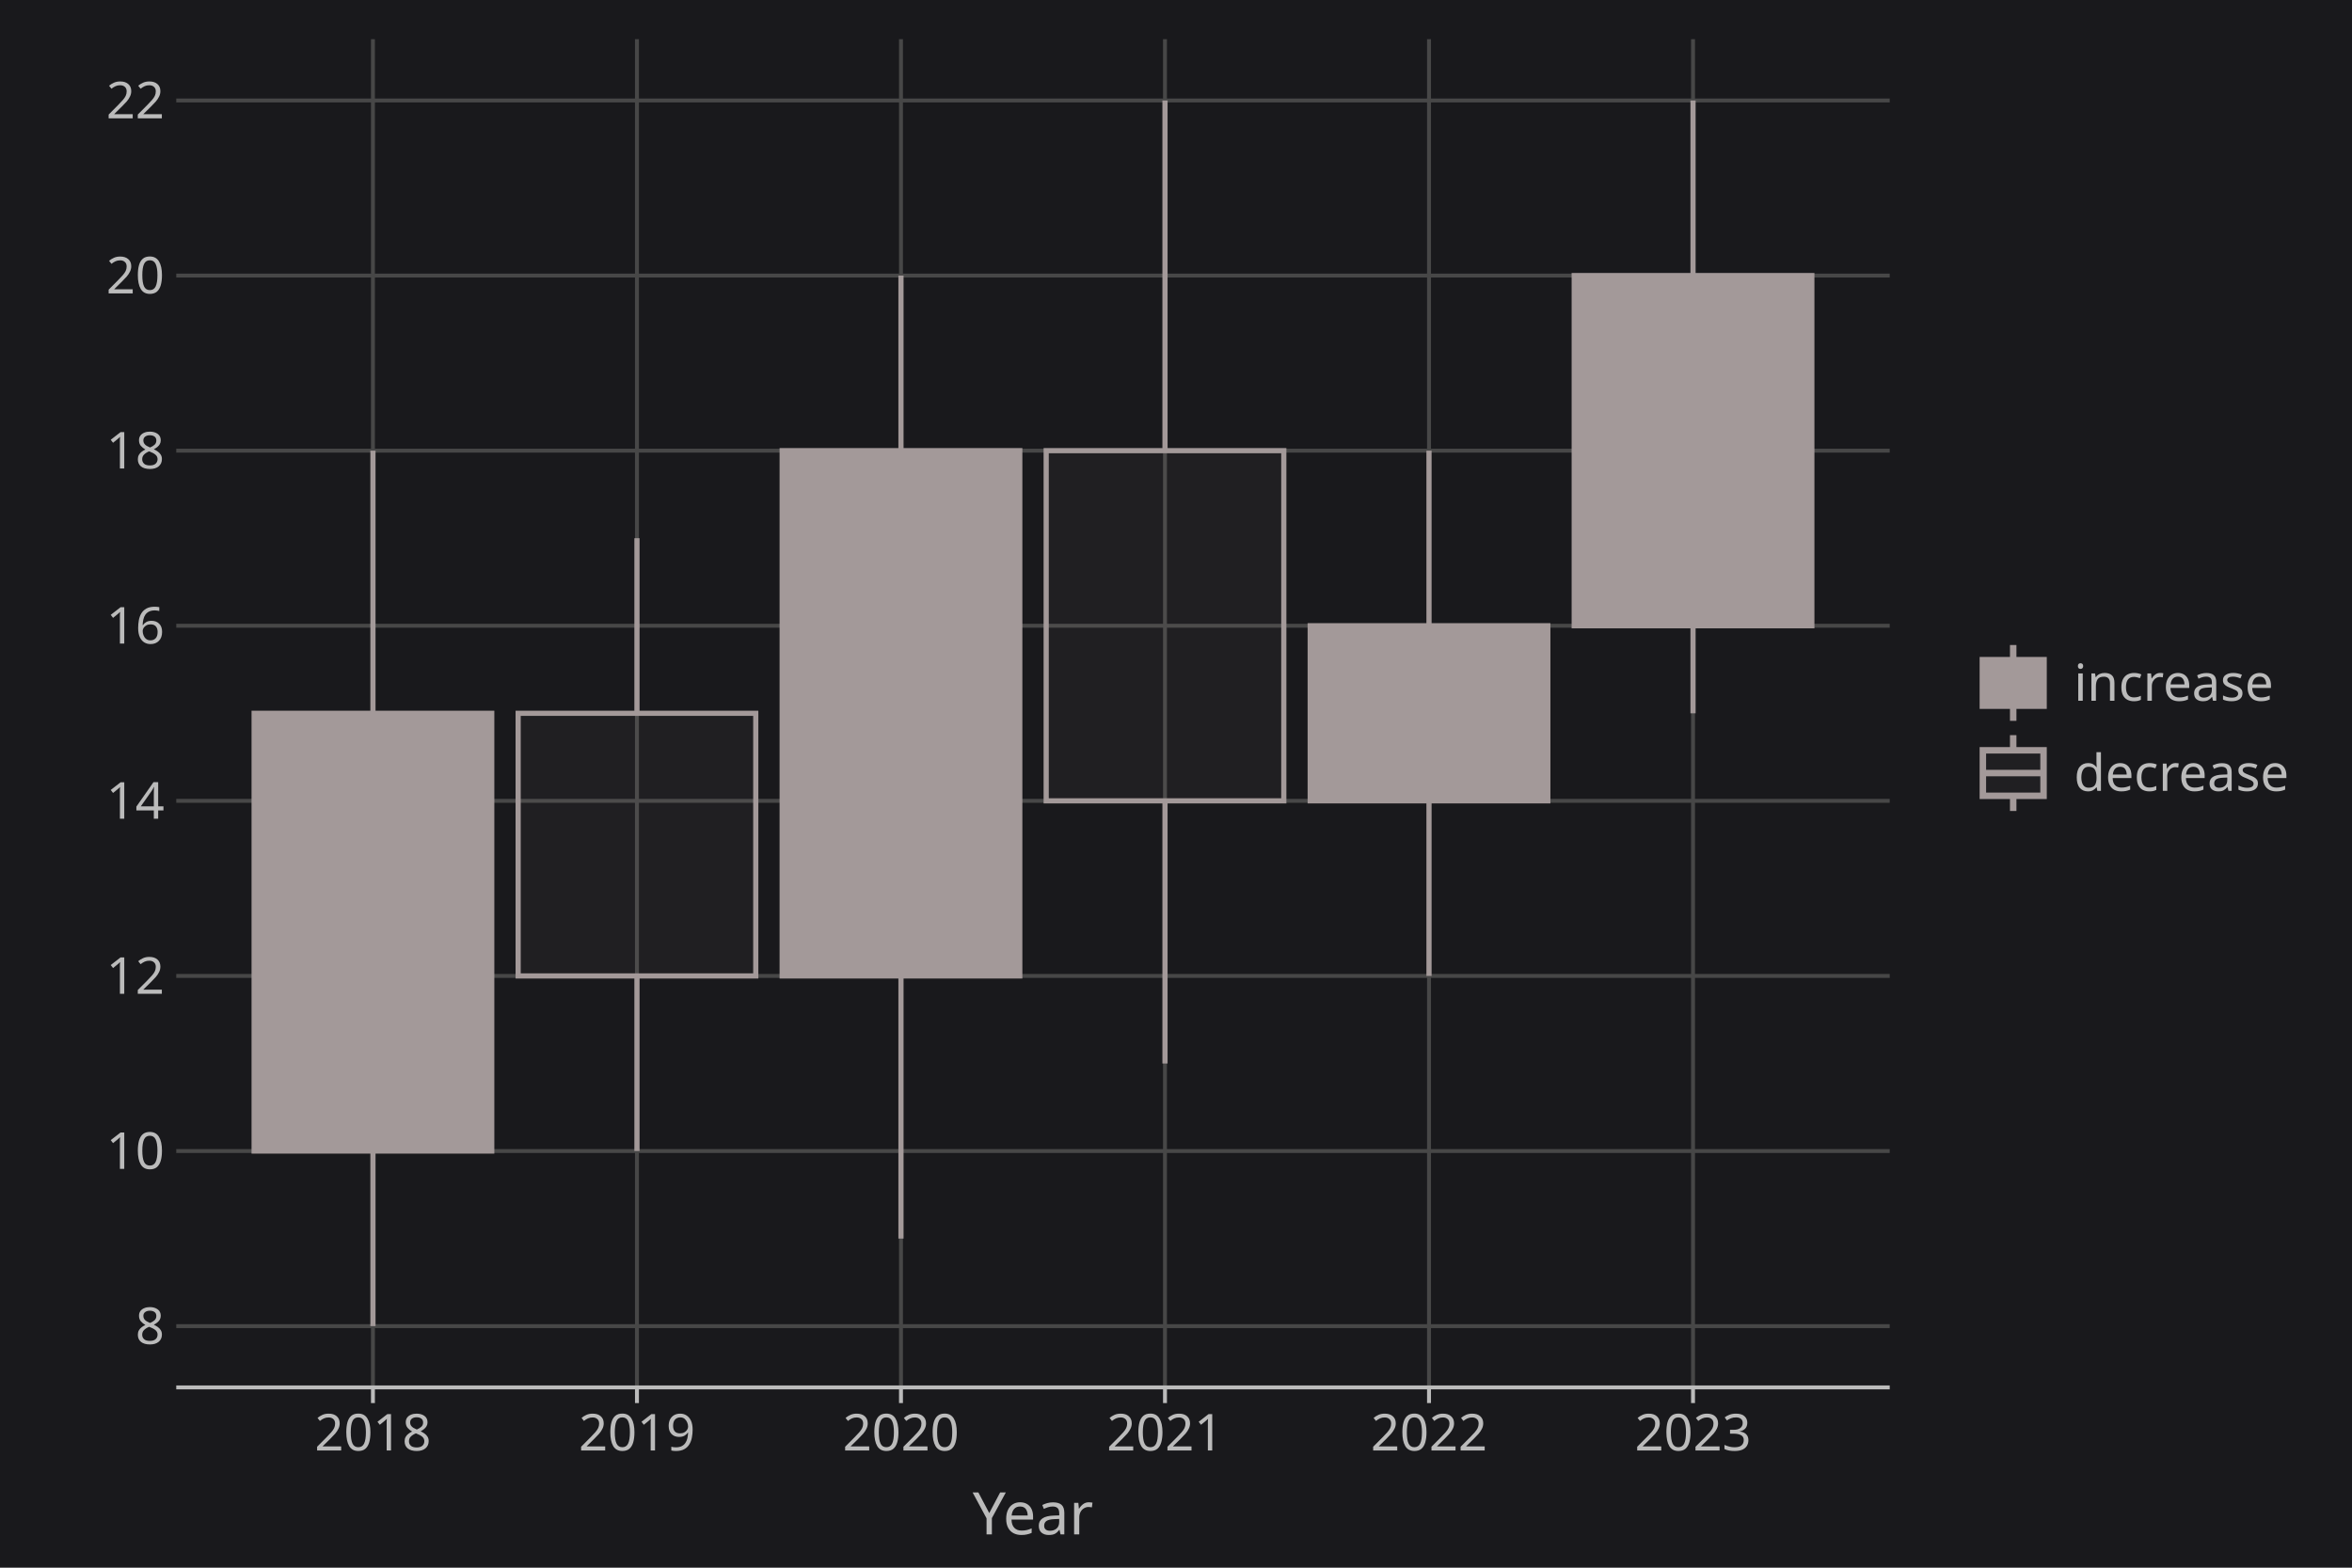
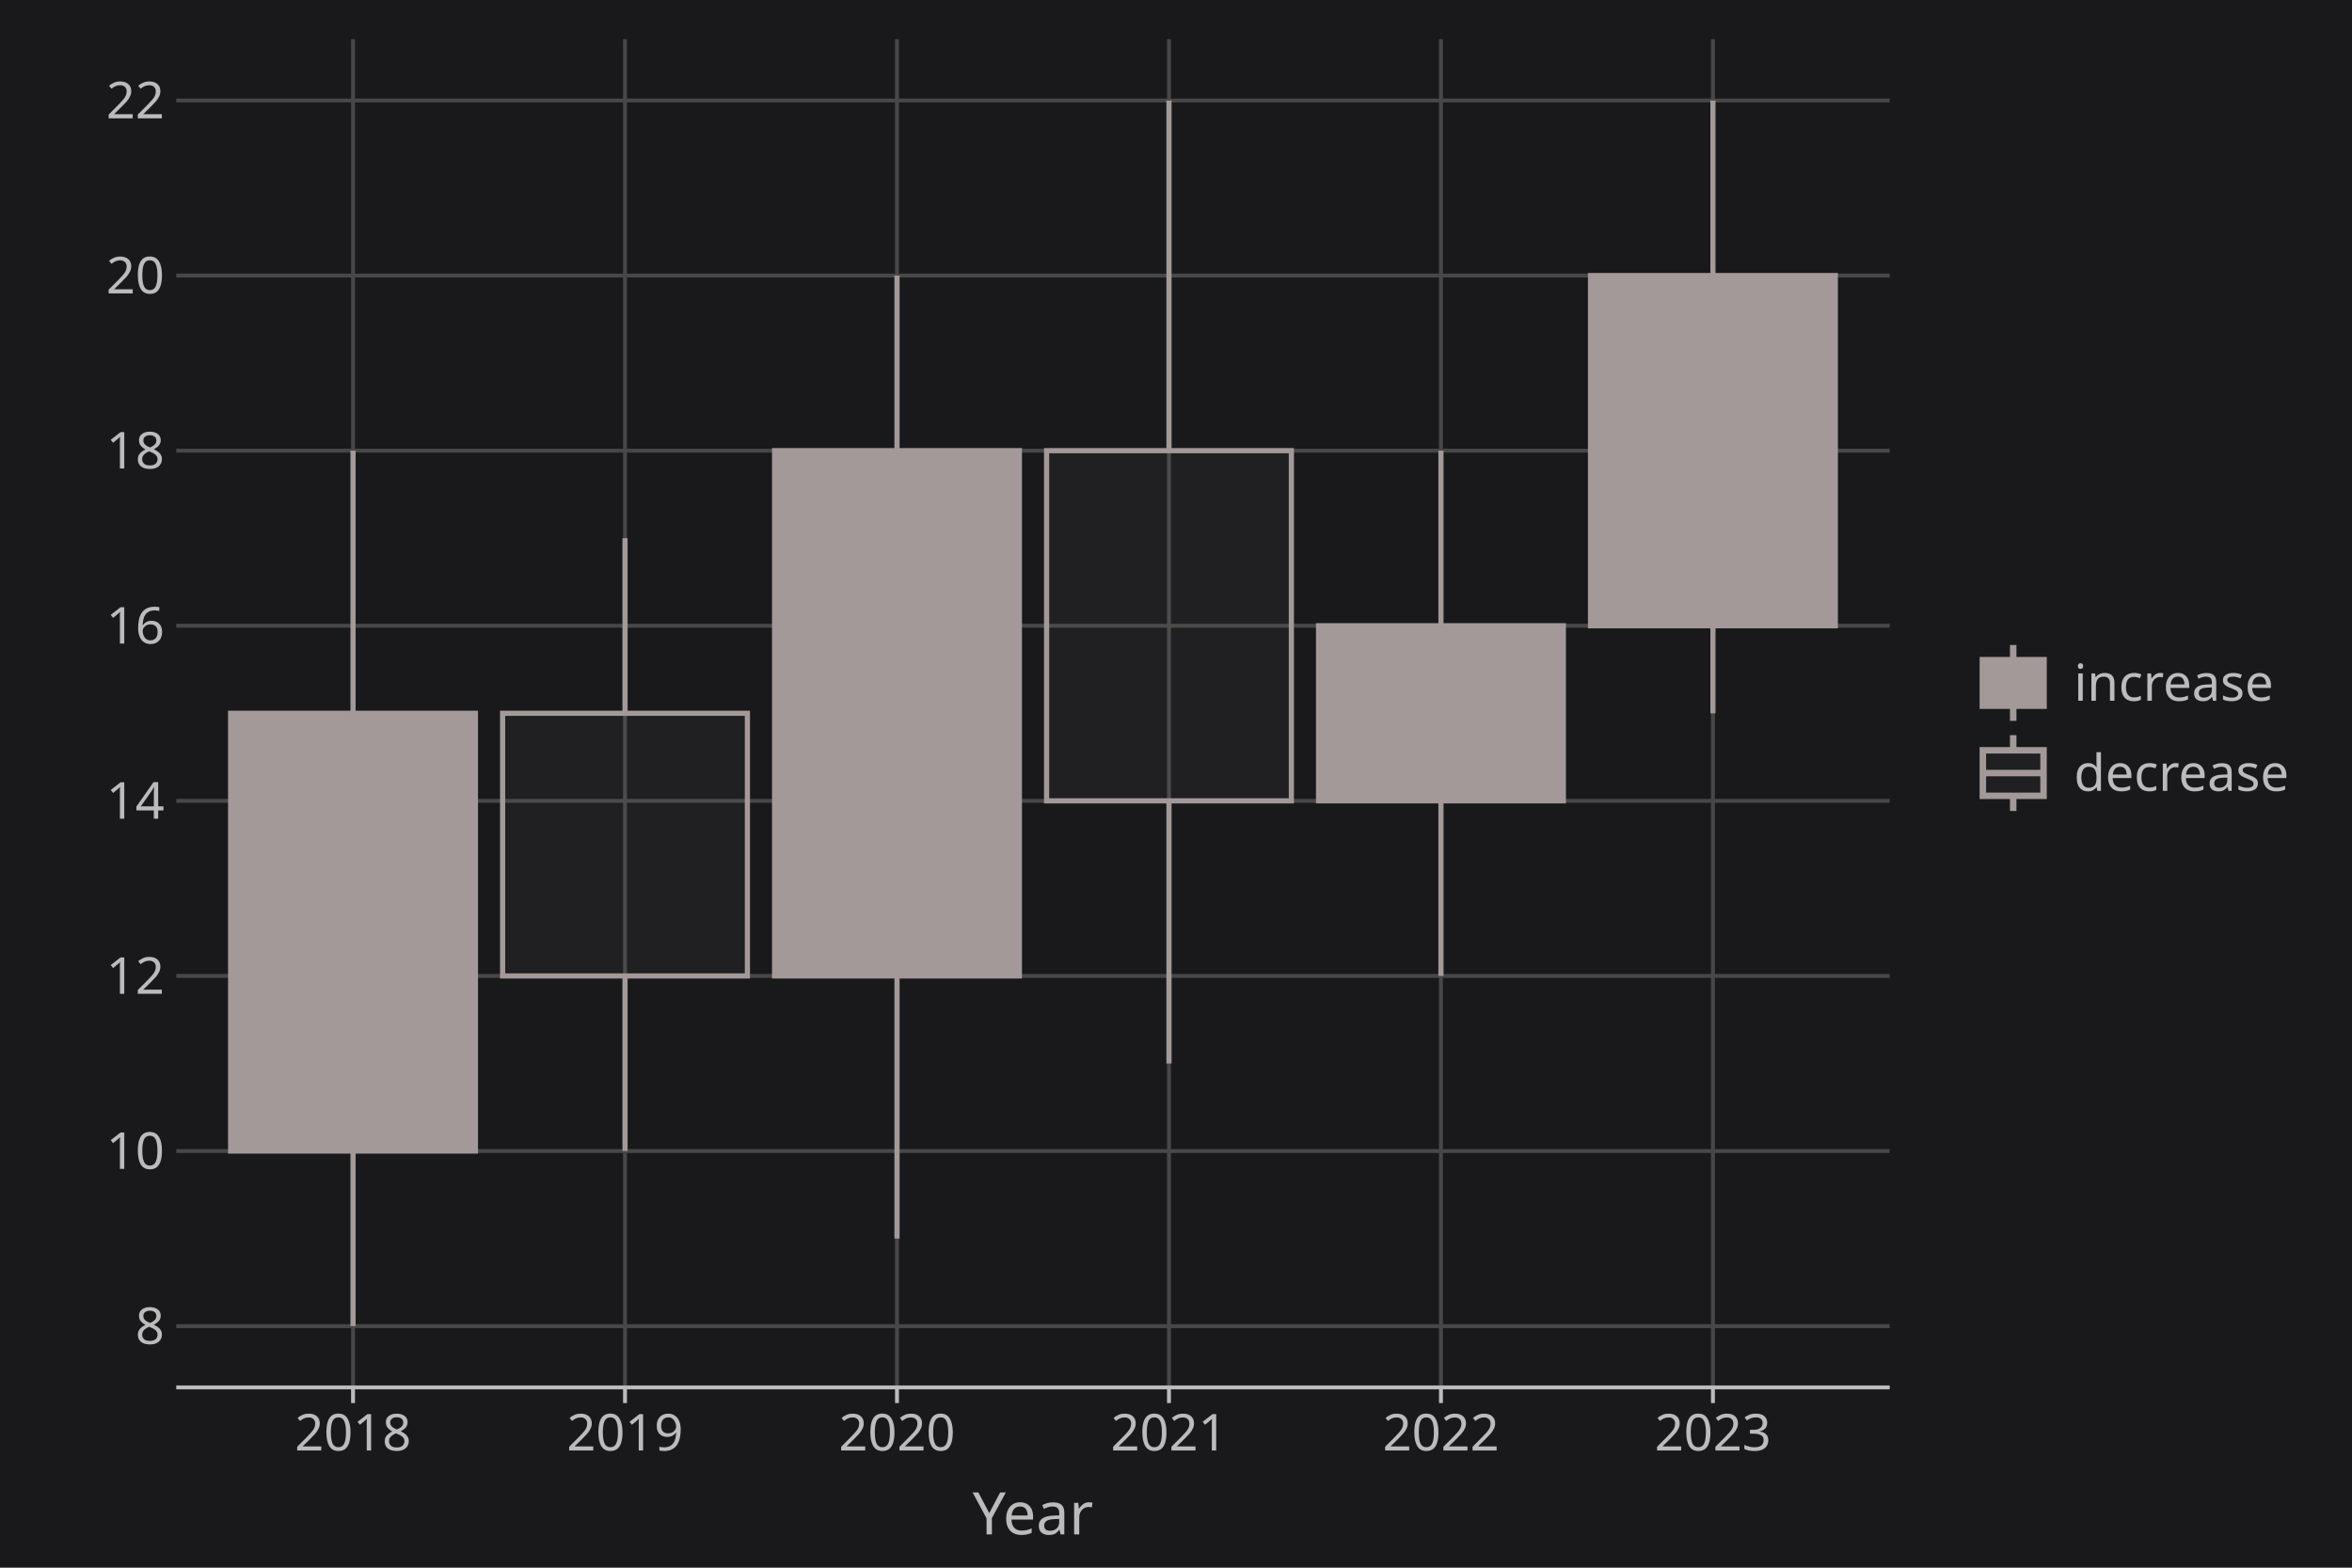
<svg xmlns="http://www.w3.org/2000/svg" class="plt-container" width="600.0" height="400.0">
  <style type="text/css">
  .plt-container {
   font-family: Lucida Grande, sans-serif;
   user-select: none;
   -webkit-user-select: none;
   -moz-user-select: none;
   -ms-user-select: none;
}
text {
   text-rendering: optimizeLegibility;
}
#xXxprefixXx0 .plot-title {
   fill: #bbbbbb;
   font-family: Lucida Grande, sans-serif;
   font-size: 16.0px;
   font-weight: normal;
   font-style: normal;   
}
#xXxprefixXx0 .plot-subtitle {
   fill: #bbbbbb;
   font-family: Lucida Grande, sans-serif;
   font-size: 15.0px;
   font-weight: normal;
   font-style: normal;   
}
#xXxprefixXx0 .plot-caption {
   fill: #bbbbbb;
   font-family: Lucida Grande, sans-serif;
   font-size: 13.0px;
   font-weight: normal;
   font-style: normal;   
}
#xXxprefixXx0 .legend-title {
   fill: #bbbbbb;
   font-family: Lucida Grande, sans-serif;
   font-size: 15.0px;
   font-weight: normal;
   font-style: normal;   
}
#xXxprefixXx0 .legend-item {
   fill: #bbbbbb;
   font-family: Lucida Grande, sans-serif;
   font-size: 13.0px;
   font-weight: normal;
   font-style: normal;   
}
#xXxprefixXx0 .axis-title-x {
   fill: #bbbbbb;
   font-family: Lucida Grande, sans-serif;
   font-size: 15.0px;
   font-weight: normal;
   font-style: normal;   
}
#xXxprefixXx0 .axis-text-x {
   fill: #bbbbbb;
   font-family: Lucida Grande, sans-serif;
   font-size: 13.0px;
   font-weight: normal;
   font-style: normal;   
}
#xXxprefixXx2 .axis-tooltip-text-x {
   fill: #303030;
   font-family: Lucida Grande, sans-serif;
   font-size: 13.0px;
   font-weight: normal;
   font-style: normal;   
}
#xXxprefixXx0 .axis-title-y {
   fill: #bbbbbb;
   font-family: Lucida Grande, sans-serif;
   font-size: 15.0px;
   font-weight: normal;
   font-style: normal;   
}
#xXxprefixXx0 .axis-text-y {
   fill: #bbbbbb;
   font-family: Lucida Grande, sans-serif;
   font-size: 13.0px;
   font-weight: normal;
   font-style: normal;   
}
#xXxprefixXx2 .axis-tooltip-text-y {
   fill: #303030;
   font-family: Lucida Grande, sans-serif;
   font-size: 13.0px;
   font-weight: normal;
   font-style: normal;   
}
#xXxprefixXx0 .facet-strip-text-x {
   fill: #bbbbbb;
   font-family: Lucida Grande, sans-serif;
   font-size: 13.0px;
   font-weight: normal;
   font-style: normal;   
}
#xXxprefixXx0 .facet-strip-text-y {
   fill: #bbbbbb;
   font-family: Lucida Grande, sans-serif;
   font-size: 13.0px;
   font-weight: normal;
   font-style: normal;   
}
#xXxprefixXx2 .tooltip-text {
   fill: #bbbbbb;
   font-family: Lucida Grande, sans-serif;
   font-size: 13.0px;
   font-weight: normal;
   font-style: normal;   
}
#xXxprefixXx2 .tooltip-title {
   fill: #bbbbbb;
   font-family: Lucida Grande, sans-serif;
   font-size: 13.0px;
   font-weight: bold;
   font-style: normal;   
}
#xXxprefixXx2 .tooltip-label {
   fill: #bbbbbb;
   font-family: Lucida Grande, sans-serif;
   font-size: 13.0px;
   font-weight: bold;
   font-style: normal;   
}

  </style>
  <g id="xXxprefixXx0">
    <path fill-rule="evenodd" fill="rgb(25,25,28)" fill-opacity="1.0" d="M0.0 0.0 L0.0 400.0 L600.0 400.0 L600.0 0.0 Z">
    </path>
    <g transform="translate(23.0 10.0 ) ">
      <g transform="translate(21.96121 0.0 ) ">
-         <line x1="50.177" y1="344.0" x2="50.177" y2="-5.6843418860808015E-14" stroke="rgb(71,71,71)" stroke-opacity="1.0" stroke-width="1.0" fill="none">
-         </line>
-         <line x1="117.528" y1="344.0" x2="117.528" y2="-5.6843418860808015E-14" stroke="rgb(71,71,71)" stroke-opacity="1.0" stroke-width="1.0" fill="none">
-         </line>
-         <line x1="184.88" y1="344.0" x2="184.88" y2="-5.6843418860808015E-14" stroke="rgb(71,71,71)" stroke-opacity="1.0" stroke-width="1.0" fill="none">
-         </line>
-         <line x1="252.231" y1="344.0" x2="252.231" y2="-5.6843418860808015E-14" stroke="rgb(71,71,71)" stroke-opacity="1.0" stroke-width="1.0" fill="none">
-         </line>
-         <line x1="319.583" y1="344.0" x2="319.583" y2="-5.6843418860808015E-14" stroke="rgb(71,71,71)" stroke-opacity="1.0" stroke-width="1.0" fill="none">
-         </line>
-         <line x1="386.934" y1="344.0" x2="386.934" y2="-5.6843418860808015E-14" stroke="rgb(71,71,71)" stroke-opacity="1.0" stroke-width="1.0" fill="none">
+         <line x1="45.099" y1="344.0" x2="45.099" y2="-5.6843418860808015E-14" stroke="rgb(71,71,71)" stroke-opacity="1.0" stroke-width="1.0" fill="none">
+         </line>
+         <line x1="114.481" y1="344.0" x2="114.481" y2="-5.6843418860808015E-14" stroke="rgb(71,71,71)" stroke-opacity="1.0" stroke-width="1.0" fill="none">
+         </line>
+         <line x1="183.864" y1="344.0" x2="183.864" y2="-5.6843418860808015E-14" stroke="rgb(71,71,71)" stroke-opacity="1.0" stroke-width="1.0" fill="none">
+         </line>
+         <line x1="253.247" y1="344.0" x2="253.247" y2="-5.6843418860808015E-14" stroke="rgb(71,71,71)" stroke-opacity="1.0" stroke-width="1.0" fill="none">
+         </line>
+         <line x1="322.629" y1="344.0" x2="322.629" y2="-5.6843418860808015E-14" stroke="rgb(71,71,71)" stroke-opacity="1.0" stroke-width="1.0" fill="none">
+         </line>
+         <line x1="392.012" y1="344.0" x2="392.012" y2="-5.6843418860808015E-14" stroke="rgb(71,71,71)" stroke-opacity="1.0" stroke-width="1.0" fill="none">
        </line>
      </g>
      <g transform="translate(21.96121 344.0 ) ">
-         <g transform="translate(50.17681 0.0 ) ">
+         <g transform="translate(45.09873 0.0 ) ">
          <line stroke-width="1.0" stroke="rgb(187,187,187)" stroke-opacity="1.0" x2="0.0" y2="4.0">
          </line>
          <g transform="translate(0.0 7.0 ) ">
            <text class="axis-text-x" text-anchor="middle" dy="0.7em">
              <tspan>2018</tspan>
            </text>
          </g>
        </g>
-         <g transform="translate(117.5282 0.0 ) ">
+         <g transform="translate(114.4814 0.0 ) ">
          <line stroke-width="1.0" stroke="rgb(187,187,187)" stroke-opacity="1.0" x2="0.0" y2="4.0">
          </line>
          <g transform="translate(0.0 7.0 ) ">
            <text class="axis-text-x" text-anchor="middle" dy="0.7em">
              <tspan>2019</tspan>
            </text>
          </g>
        </g>
-         <g transform="translate(184.8797 0.0 ) ">
+         <g transform="translate(183.864 0.0 ) ">
          <line stroke-width="1.0" stroke="rgb(187,187,187)" stroke-opacity="1.0" x2="0.0" y2="4.0">
          </line>
          <g transform="translate(0.0 7.0 ) ">
            <text class="axis-text-x" text-anchor="middle" dy="0.7em">
              <tspan>2020</tspan>
            </text>
          </g>
        </g>
-         <g transform="translate(252.2311 0.0 ) ">
+         <g transform="translate(253.2467 0.0 ) ">
          <line stroke-width="1.0" stroke="rgb(187,187,187)" stroke-opacity="1.0" x2="0.0" y2="4.0">
          </line>
          <g transform="translate(0.0 7.0 ) ">
            <text class="axis-text-x" text-anchor="middle" dy="0.7em">
              <tspan>2021</tspan>
            </text>
          </g>
        </g>
-         <g transform="translate(319.5825 0.0 ) ">
+         <g transform="translate(322.6294 0.0 ) ">
          <line stroke-width="1.0" stroke="rgb(187,187,187)" stroke-opacity="1.0" x2="0.0" y2="4.0">
          </line>
          <g transform="translate(0.0 7.0 ) ">
            <text class="axis-text-x" text-anchor="middle" dy="0.7em">
              <tspan>2022</tspan>
            </text>
          </g>
        </g>
-         <g transform="translate(386.9339 0.0 ) ">
+         <g transform="translate(392.012 0.0 ) ">
          <line stroke-width="1.0" stroke="rgb(187,187,187)" stroke-opacity="1.0" x2="0.0" y2="4.0">
          </line>
          <g transform="translate(0.0 7.0 ) ">
            <text class="axis-text-x" text-anchor="middle" dy="0.7em">
              <tspan>2023</tspan>
            </text>
          </g>
        </g>
        <line x1="0.0" y1="0.0" x2="437.111" y2="0.0" stroke-width="1.0" stroke="rgb(187,187,187)" stroke-opacity="1.0">
        </line>
      </g>
      <g transform="translate(21.96121 0.0 ) ">
        <line x1="0.0" y1="328.364" x2="437.111" y2="328.364" stroke="rgb(71,71,71)" stroke-opacity="1.0" stroke-width="1.0" fill="none">
        </line>
        <line x1="0.0" y1="283.688" x2="437.111" y2="283.688" stroke="rgb(71,71,71)" stroke-opacity="1.0" stroke-width="1.0" fill="none">
        </line>
        <line x1="0.0" y1="239.013" x2="437.111" y2="239.013" stroke="rgb(71,71,71)" stroke-opacity="1.0" stroke-width="1.0" fill="none">
        </line>
        <line x1="0.0" y1="194.338" x2="437.111" y2="194.338" stroke="rgb(71,71,71)" stroke-opacity="1.0" stroke-width="1.0" fill="none">
        </line>
        <line x1="0.0" y1="149.662" x2="437.111" y2="149.662" stroke="rgb(71,71,71)" stroke-opacity="1.0" stroke-width="1.0" fill="none">
        </line>
        <line x1="0.0" y1="104.987" x2="437.111" y2="104.987" stroke="rgb(71,71,71)" stroke-opacity="1.0" stroke-width="1.0" fill="none">
        </line>
        <line x1="0.0" y1="60.312" x2="437.111" y2="60.312" stroke="rgb(71,71,71)" stroke-opacity="1.0" stroke-width="1.0" fill="none">
        </line>
        <line x1="0.0" y1="15.636" x2="437.111" y2="15.636" stroke="rgb(71,71,71)" stroke-opacity="1.0" stroke-width="1.0" fill="none">
        </line>
      </g>
      <g transform="translate(21.96121 0.0 ) ">
        <g transform="translate(0.0 328.3636 ) ">
          <g transform="translate(-3.0 0.0 ) ">
            <text class="axis-text-y" text-anchor="end" dy="0.35em">
              <tspan>8</tspan>
            </text>
          </g>
        </g>
        <g transform="translate(0.0 283.6883 ) ">
          <g transform="translate(-3.0 0.0 ) ">
            <text class="axis-text-y" text-anchor="end" dy="0.35em">
              <tspan>10</tspan>
            </text>
          </g>
        </g>
        <g transform="translate(0.0 239.013 ) ">
          <g transform="translate(-3.0 0.0 ) ">
            <text class="axis-text-y" text-anchor="end" dy="0.35em">
              <tspan>12</tspan>
            </text>
          </g>
        </g>
        <g transform="translate(0.0 194.3377 ) ">
          <g transform="translate(-3.0 0.0 ) ">
            <text class="axis-text-y" text-anchor="end" dy="0.35em">
              <tspan>14</tspan>
            </text>
          </g>
        </g>
        <g transform="translate(0.0 149.6623 ) ">
          <g transform="translate(-3.0 0.0 ) ">
            <text class="axis-text-y" text-anchor="end" dy="0.35em">
              <tspan>16</tspan>
            </text>
          </g>
        </g>
        <g transform="translate(0.0 104.987 ) ">
          <g transform="translate(-3.0 0.0 ) ">
            <text class="axis-text-y" text-anchor="end" dy="0.35em">
              <tspan>18</tspan>
            </text>
          </g>
        </g>
        <g transform="translate(0.0 60.31169 ) ">
          <g transform="translate(-3.0 0.0 ) ">
            <text class="axis-text-y" text-anchor="end" dy="0.35em">
              <tspan>20</tspan>
            </text>
          </g>
        </g>
        <g transform="translate(0.0 15.63636 ) ">
          <g transform="translate(-3.0 0.0 ) ">
            <text class="axis-text-y" text-anchor="end" dy="0.35em">
              <tspan>22</tspan>
            </text>
          </g>
        </g>
      </g>
      <g transform="translate(21.96121 0.0 ) " clip-path="url(#xXxprefixXx1)" clip-bounds-jfx="[rect (0.0, 0.0), (437.111, 344.0)]">
        <defs>
          <clipPath id="xXxprefixXx1">
            <rect x="0.0" y="0.0" width="437.111" height="344.0">
            </rect>
          </clipPath>
        </defs>
-         <rect x="19.869" y="172" height="111.688" width="60.616" stroke="rgb(163,153,153)" stroke-opacity="1.0" fill="rgb(163,153,153)" fill-opacity="1.0" stroke-width="1.32">
-         </rect>
-         <rect x="87.22" y="172" height="67.013" width="60.616" stroke="rgb(163,153,153)" stroke-opacity="1.0" fill="rgb(163,153,153)" fill-opacity="0.05" stroke-width="1.32">
-         </rect>
-         <rect x="154.572" y="104.987" height="134.026" width="60.616" stroke="rgb(163,153,153)" stroke-opacity="1.0" fill="rgb(163,153,153)" fill-opacity="1.0" stroke-width="1.32">
-         </rect>
-         <rect x="221.923" y="104.987" height="89.351" width="60.616" stroke="rgb(163,153,153)" stroke-opacity="1.0" fill="rgb(163,153,153)" fill-opacity="0.05" stroke-width="1.32">
-         </rect>
-         <rect x="289.274" y="149.662" height="44.675" width="60.616" stroke="rgb(163,153,153)" stroke-opacity="1.0" fill="rgb(163,153,153)" fill-opacity="1.0" stroke-width="1.32">
-         </rect>
-         <rect x="356.626" y="60.312" height="89.351" width="60.616" stroke="rgb(163,153,153)" stroke-opacity="1.0" fill="rgb(163,153,153)" fill-opacity="1.0" stroke-width="1.32">
-         </rect>
-         <line x1="50.177" y1="283.688" x2="50.177" y2="328.364" stroke="rgb(163,153,153)" stroke-opacity="1.0" fill="rgb(163,153,153)" fill-opacity="1.0" stroke-width="1.32">
-         </line>
-         <line x1="50.177" y1="328.364" x2="50.177" y2="328.364" stroke="rgb(163,153,153)" stroke-opacity="1.0" fill="rgb(163,153,153)" fill-opacity="1.0" stroke-width="1.32">
-         </line>
-         <line x1="50.177" y1="172" x2="50.177" y2="104.987" stroke="rgb(163,153,153)" stroke-opacity="1.0" fill="rgb(163,153,153)" fill-opacity="1.0" stroke-width="1.32">
-         </line>
-         <line x1="50.177" y1="104.987" x2="50.177" y2="104.987" stroke="rgb(163,153,153)" stroke-opacity="1.0" fill="rgb(163,153,153)" fill-opacity="1.0" stroke-width="1.32">
-         </line>
-         <line x1="117.528" y1="239.013" x2="117.528" y2="283.688" stroke="rgb(163,153,153)" stroke-opacity="1.0" fill="rgb(163,153,153)" fill-opacity="0.05" stroke-width="1.32">
-         </line>
-         <line x1="117.528" y1="283.688" x2="117.528" y2="283.688" stroke="rgb(163,153,153)" stroke-opacity="1.0" fill="rgb(163,153,153)" fill-opacity="0.05" stroke-width="1.32">
-         </line>
-         <line x1="117.528" y1="172" x2="117.528" y2="127.325" stroke="rgb(163,153,153)" stroke-opacity="1.0" fill="rgb(163,153,153)" fill-opacity="0.05" stroke-width="1.32">
-         </line>
-         <line x1="117.528" y1="127.325" x2="117.528" y2="127.325" stroke="rgb(163,153,153)" stroke-opacity="1.0" fill="rgb(163,153,153)" fill-opacity="0.05" stroke-width="1.32">
-         </line>
-         <line x1="184.88" y1="239.013" x2="184.88" y2="306.026" stroke="rgb(163,153,153)" stroke-opacity="1.0" fill="rgb(163,153,153)" fill-opacity="1.0" stroke-width="1.32">
-         </line>
-         <line x1="184.88" y1="306.026" x2="184.88" y2="306.026" stroke="rgb(163,153,153)" stroke-opacity="1.0" fill="rgb(163,153,153)" fill-opacity="1.0" stroke-width="1.32">
-         </line>
-         <line x1="184.88" y1="104.987" x2="184.88" y2="60.312" stroke="rgb(163,153,153)" stroke-opacity="1.0" fill="rgb(163,153,153)" fill-opacity="1.0" stroke-width="1.32">
-         </line>
-         <line x1="184.88" y1="60.312" x2="184.88" y2="60.312" stroke="rgb(163,153,153)" stroke-opacity="1.0" fill="rgb(163,153,153)" fill-opacity="1.0" stroke-width="1.32">
-         </line>
-         <line x1="252.231" y1="194.338" x2="252.231" y2="261.351" stroke="rgb(163,153,153)" stroke-opacity="1.0" fill="rgb(163,153,153)" fill-opacity="0.05" stroke-width="1.32">
-         </line>
-         <line x1="252.231" y1="261.351" x2="252.231" y2="261.351" stroke="rgb(163,153,153)" stroke-opacity="1.0" fill="rgb(163,153,153)" fill-opacity="0.05" stroke-width="1.32">
-         </line>
-         <line x1="252.231" y1="104.987" x2="252.231" y2="15.636" stroke="rgb(163,153,153)" stroke-opacity="1.0" fill="rgb(163,153,153)" fill-opacity="0.05" stroke-width="1.32">
-         </line>
-         <line x1="252.231" y1="15.636" x2="252.231" y2="15.636" stroke="rgb(163,153,153)" stroke-opacity="1.0" fill="rgb(163,153,153)" fill-opacity="0.05" stroke-width="1.32">
-         </line>
-         <line x1="319.583" y1="194.338" x2="319.583" y2="239.013" stroke="rgb(163,153,153)" stroke-opacity="1.0" fill="rgb(163,153,153)" fill-opacity="1.0" stroke-width="1.32">
-         </line>
-         <line x1="319.583" y1="239.013" x2="319.583" y2="239.013" stroke="rgb(163,153,153)" stroke-opacity="1.0" fill="rgb(163,153,153)" fill-opacity="1.0" stroke-width="1.32">
-         </line>
-         <line x1="319.583" y1="149.662" x2="319.583" y2="104.987" stroke="rgb(163,153,153)" stroke-opacity="1.0" fill="rgb(163,153,153)" fill-opacity="1.0" stroke-width="1.32">
-         </line>
-         <line x1="319.583" y1="104.987" x2="319.583" y2="104.987" stroke="rgb(163,153,153)" stroke-opacity="1.0" fill="rgb(163,153,153)" fill-opacity="1.0" stroke-width="1.32">
-         </line>
-         <line x1="386.934" y1="149.662" x2="386.934" y2="172" stroke="rgb(163,153,153)" stroke-opacity="1.0" fill="rgb(163,153,153)" fill-opacity="1.0" stroke-width="1.32">
-         </line>
-         <line x1="386.934" y1="172" x2="386.934" y2="172" stroke="rgb(163,153,153)" stroke-opacity="1.0" fill="rgb(163,153,153)" fill-opacity="1.0" stroke-width="1.32">
-         </line>
-         <line x1="386.934" y1="60.312" x2="386.934" y2="15.636" stroke="rgb(163,153,153)" stroke-opacity="1.0" fill="rgb(163,153,153)" fill-opacity="1.0" stroke-width="1.32">
-         </line>
-         <line x1="386.934" y1="15.636" x2="386.934" y2="15.636" stroke="rgb(163,153,153)" stroke-opacity="1.0" fill="rgb(163,153,153)" fill-opacity="1.0" stroke-width="1.32">
+         <rect x="13.877" y="172" height="111.688" width="62.444" stroke="rgb(163,153,153)" stroke-opacity="1.0" fill="rgb(163,153,153)" fill-opacity="1.0" stroke-width="1.32">
+         </rect>
+         <rect x="83.259" y="172" height="67.013" width="62.444" stroke="rgb(163,153,153)" stroke-opacity="1.0" fill="rgb(163,153,153)" fill-opacity="0.05" stroke-width="1.32">
+         </rect>
+         <rect x="152.642" y="104.987" height="134.026" width="62.444" stroke="rgb(163,153,153)" stroke-opacity="1.0" fill="rgb(163,153,153)" fill-opacity="1.0" stroke-width="1.32">
+         </rect>
+         <rect x="222.025" y="104.987" height="89.351" width="62.444" stroke="rgb(163,153,153)" stroke-opacity="1.0" fill="rgb(163,153,153)" fill-opacity="0.05" stroke-width="1.32">
+         </rect>
+         <rect x="291.407" y="149.662" height="44.675" width="62.444" stroke="rgb(163,153,153)" stroke-opacity="1.0" fill="rgb(163,153,153)" fill-opacity="1.0" stroke-width="1.32">
+         </rect>
+         <rect x="360.79" y="60.312" height="89.351" width="62.444" stroke="rgb(163,153,153)" stroke-opacity="1.0" fill="rgb(163,153,153)" fill-opacity="1.0" stroke-width="1.32">
+         </rect>
+         <line x1="45.099" y1="283.688" x2="45.099" y2="328.364" stroke="rgb(163,153,153)" stroke-opacity="1.0" fill="rgb(163,153,153)" fill-opacity="1.0" stroke-width="1.32">
+         </line>
+         <line x1="45.099" y1="328.364" x2="45.099" y2="328.364" stroke="rgb(163,153,153)" stroke-opacity="1.0" fill="rgb(163,153,153)" fill-opacity="1.0" stroke-width="1.32">
+         </line>
+         <line x1="45.099" y1="172" x2="45.099" y2="104.987" stroke="rgb(163,153,153)" stroke-opacity="1.0" fill="rgb(163,153,153)" fill-opacity="1.0" stroke-width="1.32">
+         </line>
+         <line x1="45.099" y1="104.987" x2="45.099" y2="104.987" stroke="rgb(163,153,153)" stroke-opacity="1.0" fill="rgb(163,153,153)" fill-opacity="1.0" stroke-width="1.32">
+         </line>
+         <line x1="114.481" y1="239.013" x2="114.481" y2="283.688" stroke="rgb(163,153,153)" stroke-opacity="1.0" fill="rgb(163,153,153)" fill-opacity="0.05" stroke-width="1.32">
+         </line>
+         <line x1="114.481" y1="283.688" x2="114.481" y2="283.688" stroke="rgb(163,153,153)" stroke-opacity="1.0" fill="rgb(163,153,153)" fill-opacity="0.05" stroke-width="1.32">
+         </line>
+         <line x1="114.481" y1="172" x2="114.481" y2="127.325" stroke="rgb(163,153,153)" stroke-opacity="1.0" fill="rgb(163,153,153)" fill-opacity="0.05" stroke-width="1.32">
+         </line>
+         <line x1="114.481" y1="127.325" x2="114.481" y2="127.325" stroke="rgb(163,153,153)" stroke-opacity="1.0" fill="rgb(163,153,153)" fill-opacity="0.05" stroke-width="1.32">
+         </line>
+         <line x1="183.864" y1="239.013" x2="183.864" y2="306.026" stroke="rgb(163,153,153)" stroke-opacity="1.0" fill="rgb(163,153,153)" fill-opacity="1.0" stroke-width="1.32">
+         </line>
+         <line x1="183.864" y1="306.026" x2="183.864" y2="306.026" stroke="rgb(163,153,153)" stroke-opacity="1.0" fill="rgb(163,153,153)" fill-opacity="1.0" stroke-width="1.32">
+         </line>
+         <line x1="183.864" y1="104.987" x2="183.864" y2="60.312" stroke="rgb(163,153,153)" stroke-opacity="1.0" fill="rgb(163,153,153)" fill-opacity="1.0" stroke-width="1.32">
+         </line>
+         <line x1="183.864" y1="60.312" x2="183.864" y2="60.312" stroke="rgb(163,153,153)" stroke-opacity="1.0" fill="rgb(163,153,153)" fill-opacity="1.0" stroke-width="1.32">
+         </line>
+         <line x1="253.247" y1="194.338" x2="253.247" y2="261.351" stroke="rgb(163,153,153)" stroke-opacity="1.0" fill="rgb(163,153,153)" fill-opacity="0.05" stroke-width="1.32">
+         </line>
+         <line x1="253.247" y1="261.351" x2="253.247" y2="261.351" stroke="rgb(163,153,153)" stroke-opacity="1.0" fill="rgb(163,153,153)" fill-opacity="0.05" stroke-width="1.32">
+         </line>
+         <line x1="253.247" y1="104.987" x2="253.247" y2="15.636" stroke="rgb(163,153,153)" stroke-opacity="1.0" fill="rgb(163,153,153)" fill-opacity="0.05" stroke-width="1.32">
+         </line>
+         <line x1="253.247" y1="15.636" x2="253.247" y2="15.636" stroke="rgb(163,153,153)" stroke-opacity="1.0" fill="rgb(163,153,153)" fill-opacity="0.05" stroke-width="1.32">
+         </line>
+         <line x1="322.629" y1="194.338" x2="322.629" y2="239.013" stroke="rgb(163,153,153)" stroke-opacity="1.0" fill="rgb(163,153,153)" fill-opacity="1.0" stroke-width="1.32">
+         </line>
+         <line x1="322.629" y1="239.013" x2="322.629" y2="239.013" stroke="rgb(163,153,153)" stroke-opacity="1.0" fill="rgb(163,153,153)" fill-opacity="1.0" stroke-width="1.32">
+         </line>
+         <line x1="322.629" y1="149.662" x2="322.629" y2="104.987" stroke="rgb(163,153,153)" stroke-opacity="1.0" fill="rgb(163,153,153)" fill-opacity="1.0" stroke-width="1.32">
+         </line>
+         <line x1="322.629" y1="104.987" x2="322.629" y2="104.987" stroke="rgb(163,153,153)" stroke-opacity="1.0" fill="rgb(163,153,153)" fill-opacity="1.0" stroke-width="1.32">
+         </line>
+         <line x1="392.012" y1="149.662" x2="392.012" y2="172" stroke="rgb(163,153,153)" stroke-opacity="1.0" fill="rgb(163,153,153)" fill-opacity="1.0" stroke-width="1.32">
+         </line>
+         <line x1="392.012" y1="172" x2="392.012" y2="172" stroke="rgb(163,153,153)" stroke-opacity="1.0" fill="rgb(163,153,153)" fill-opacity="1.0" stroke-width="1.32">
+         </line>
+         <line x1="392.012" y1="60.312" x2="392.012" y2="15.636" stroke="rgb(163,153,153)" stroke-opacity="1.0" fill="rgb(163,153,153)" fill-opacity="1.0" stroke-width="1.32">
+         </line>
+         <line x1="392.012" y1="15.636" x2="392.012" y2="15.636" stroke="rgb(163,153,153)" stroke-opacity="1.0" fill="rgb(163,153,153)" fill-opacity="1.0" stroke-width="1.32">
        </line>
      </g>
    </g>
    <g transform="translate(14.5 182.0 ) rotate(-90.0 ) ">
      <text class="axis-title-y" y="0.0" text-anchor="middle">
        <tspan />
      </text>
    </g>
    <g transform="translate(263.5166 391.5 ) ">
      <text class="axis-title-x" y="0.0" text-anchor="middle">
        <tspan>Year</tspan>
      </text>
    </g>
    <g transform="translate(492.072 145.25 ) ">
      <rect x="5.0" y="5.0" height="63.5" width="97.928" stroke="rgb(187,187,187)" stroke-opacity="1.0" stroke-width="0.0" fill="rgb(25,25,28)" fill-opacity="1.0">
      </rect>
      <g transform="translate(10.0 10.0 ) ">
        <g transform="translate(0.0 7.5 ) ">
          <g transform="">
            <g>
              <rect x="0.0" y="0.0" height="23.0" width="23.0" stroke-width="0.0" fill="rgb(25,25,28)" fill-opacity="1.0">
              </rect>
              <g transform="translate(1.0 1.0 ) ">
                <g>
                  <rect x="2.76" y="4.695" height="11.61" width="15.48" stroke="rgb(163,153,153)" stroke-opacity="1.0" fill="rgb(163,153,153)" fill-opacity="1.0" stroke-width="1.65">
                  </rect>
                  <line x1="2.76" y1="10.5" x2="18.24" y2="10.5" stroke="rgb(163,153,153)" stroke-opacity="1.0" fill="rgb(163,153,153)" fill-opacity="1.0" stroke-width="1.65">
                  </line>
                  <line x1="10.5" y1="16.305" x2="10.5" y2="20.175" stroke="rgb(163,153,153)" stroke-opacity="1.0" fill="rgb(163,153,153)" fill-opacity="1.0" stroke-width="1.65">
                  </line>
                  <line x1="10.5" y1="0.825" x2="10.5" y2="4.695" stroke="rgb(163,153,153)" stroke-opacity="1.0" fill="rgb(163,153,153)" fill-opacity="1.0" stroke-width="1.65">
                  </line>
                </g>
              </g>
              <rect x="0.0" y="0.0" height="23.0" width="23.0" stroke="rgb(25,25,28)" stroke-opacity="1.0" stroke-width="1.0" fill-opacity="0.0">
              </rect>
            </g>
            <g transform="translate(26.9903 16.05 ) ">
              <text class="legend-item" y="0.0">
                <tspan>increase</tspan>
              </text>
            </g>
          </g>
          <g transform="translate(0.0 23.0 ) ">
            <g>
              <rect x="0.0" y="0.0" height="23.0" width="23.0" stroke-width="0.0" fill="rgb(25,25,28)" fill-opacity="1.0">
              </rect>
              <g transform="translate(1.0 1.0 ) ">
                <g>
                  <rect x="2.76" y="4.695" height="11.61" width="15.48" stroke="rgb(163,153,153)" stroke-opacity="1.0" fill="rgb(163,153,153)" fill-opacity="0.05" stroke-width="1.65">
                  </rect>
                  <line x1="2.76" y1="10.5" x2="18.24" y2="10.5" stroke="rgb(163,153,153)" stroke-opacity="1.0" fill="rgb(163,153,153)" fill-opacity="0.05" stroke-width="1.65">
                  </line>
                  <line x1="10.5" y1="16.305" x2="10.5" y2="20.175" stroke="rgb(163,153,153)" stroke-opacity="1.0" fill="rgb(163,153,153)" fill-opacity="0.05" stroke-width="1.65">
                  </line>
                  <line x1="10.5" y1="0.825" x2="10.5" y2="4.695" stroke="rgb(163,153,153)" stroke-opacity="1.0" fill="rgb(163,153,153)" fill-opacity="0.05" stroke-width="1.65">
                  </line>
                </g>
              </g>
              <rect x="0.0" y="0.0" height="23.0" width="23.0" stroke="rgb(25,25,28)" stroke-opacity="1.0" stroke-width="1.0" fill-opacity="0.0">
              </rect>
            </g>
            <g transform="translate(26.9903 16.05 ) ">
              <text class="legend-item" y="0.0">
                <tspan>decrease</tspan>
              </text>
            </g>
          </g>
        </g>
      </g>
    </g>
    <path fill="rgb(0,0,0)" fill-opacity="0.0" stroke="rgb(187,187,187)" stroke-opacity="1.0" stroke-width="0.0" d="M0.0 0.0 L0.0 400.0 L600.0 400.0 L600.0 0.0 Z">
    </path>
  </g>
  <g id="xXxprefixXx2">
  </g>
</svg>
